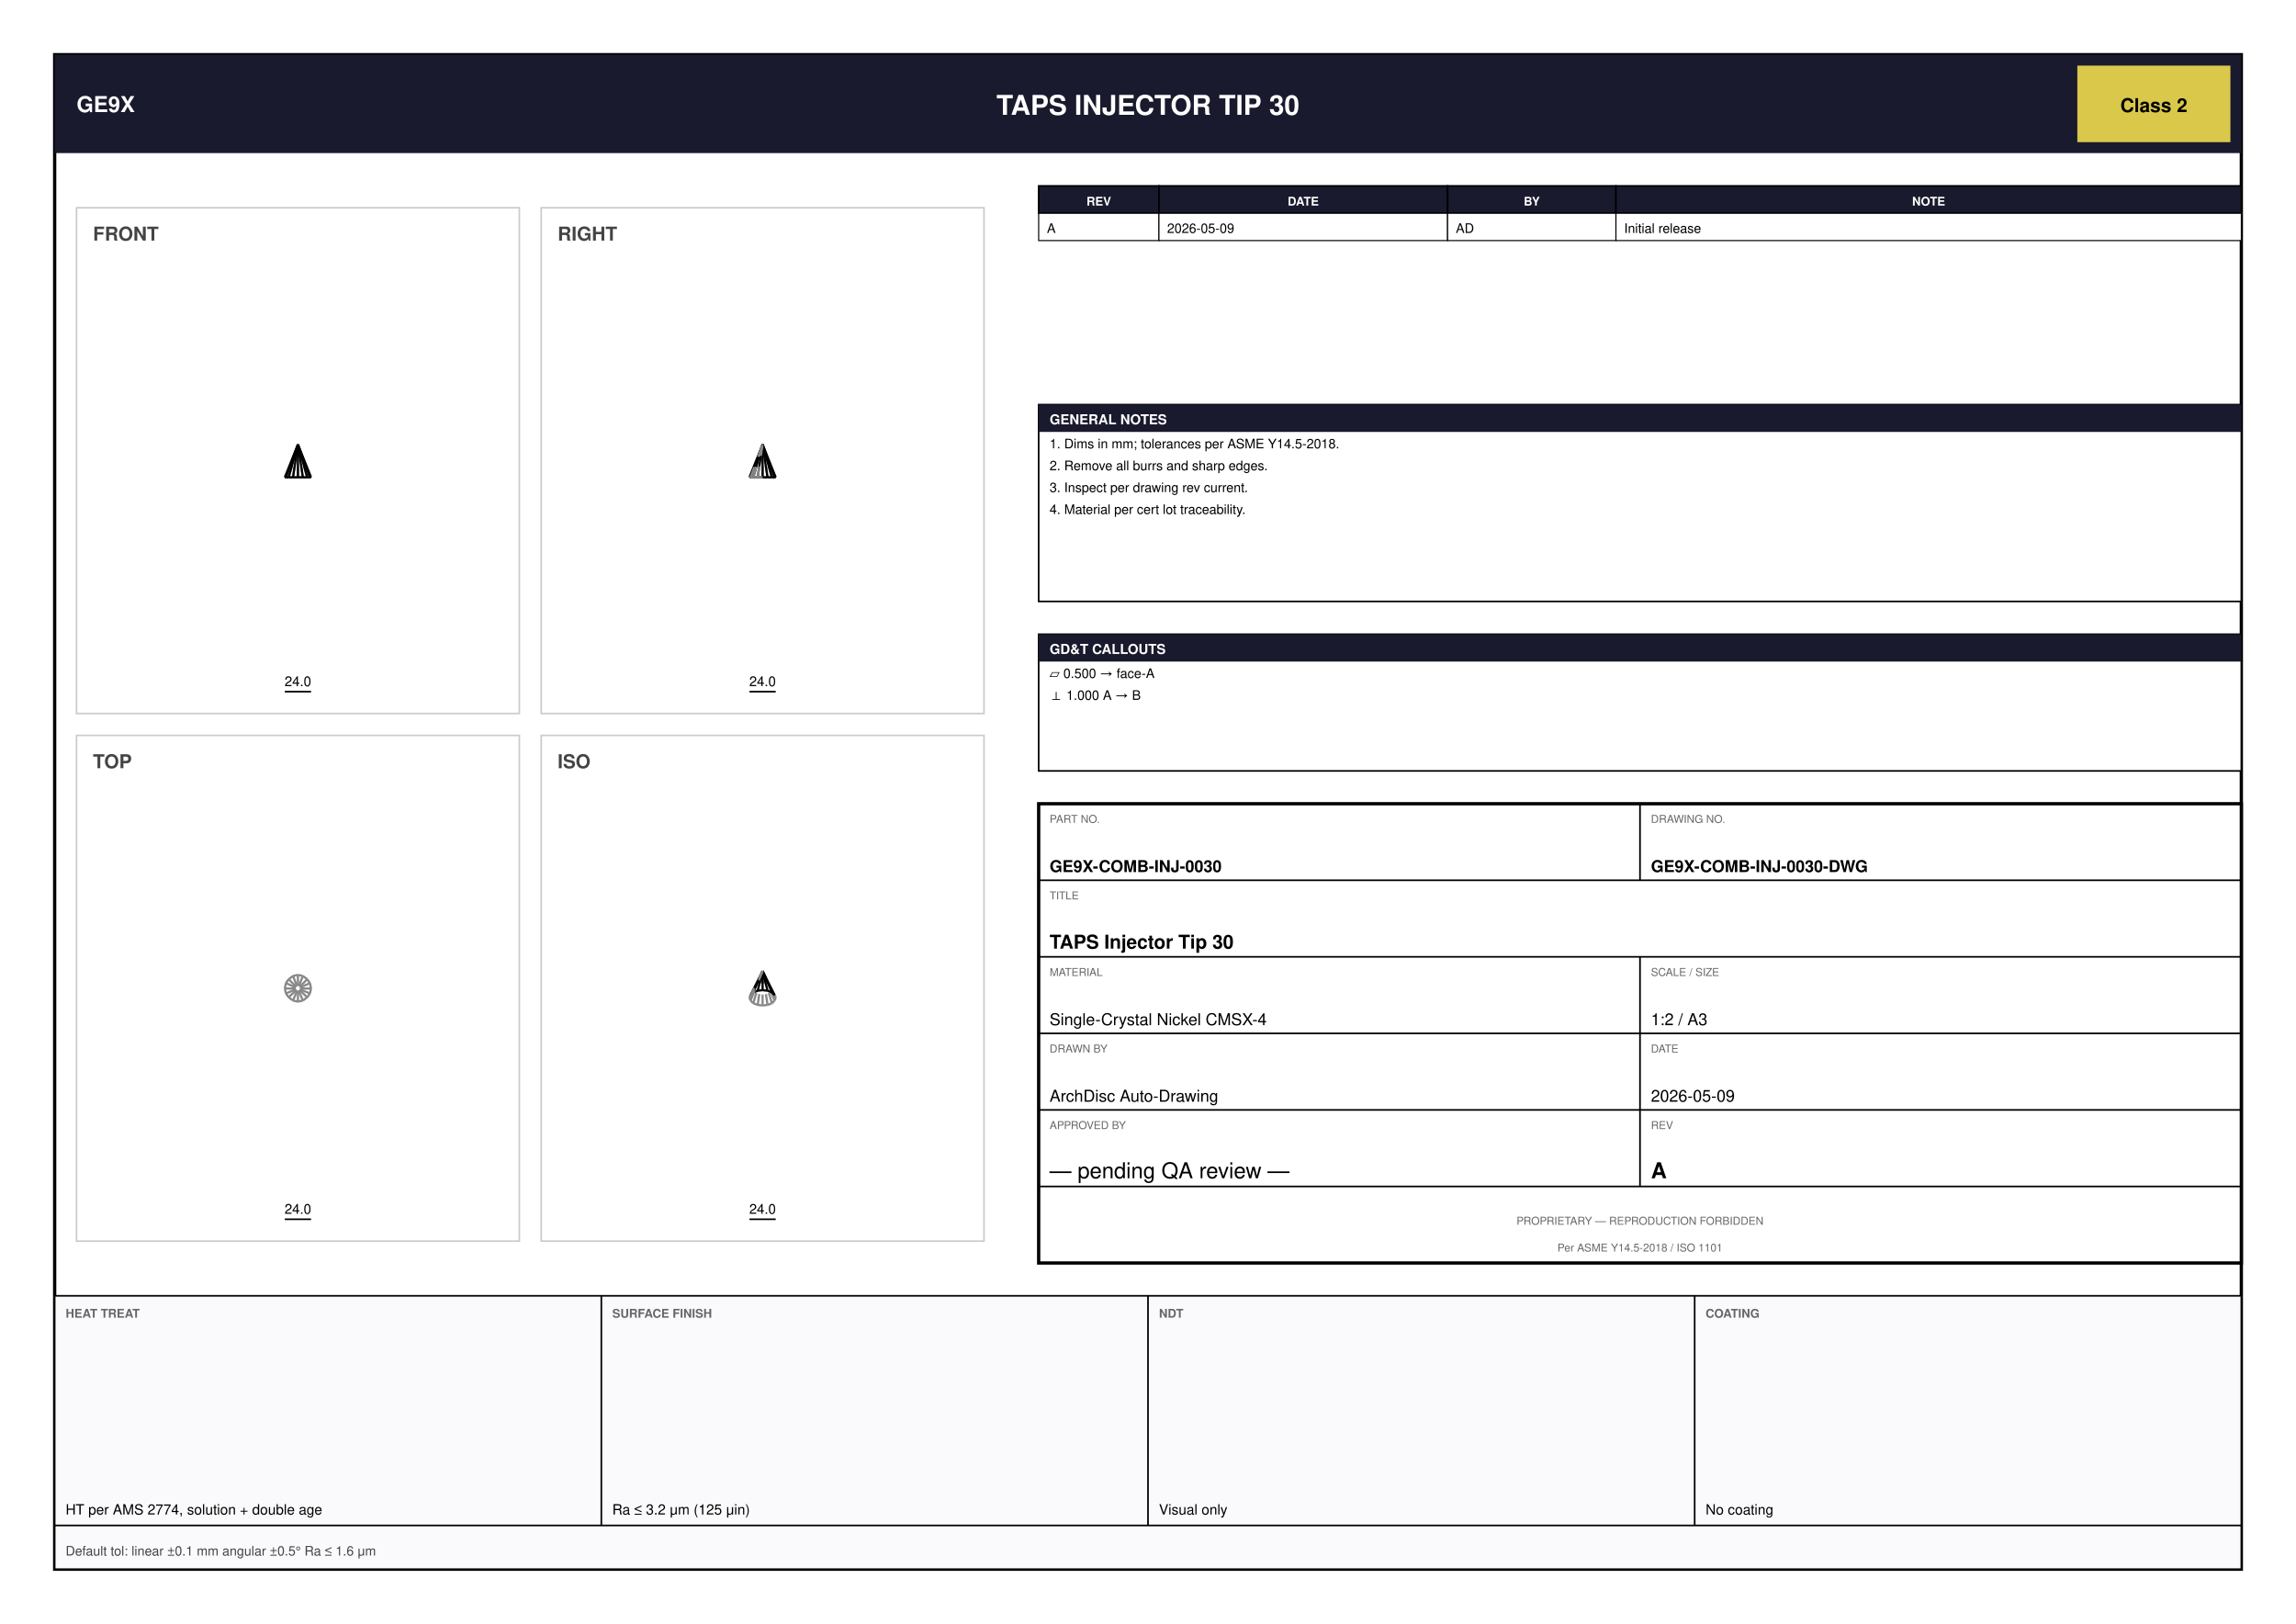
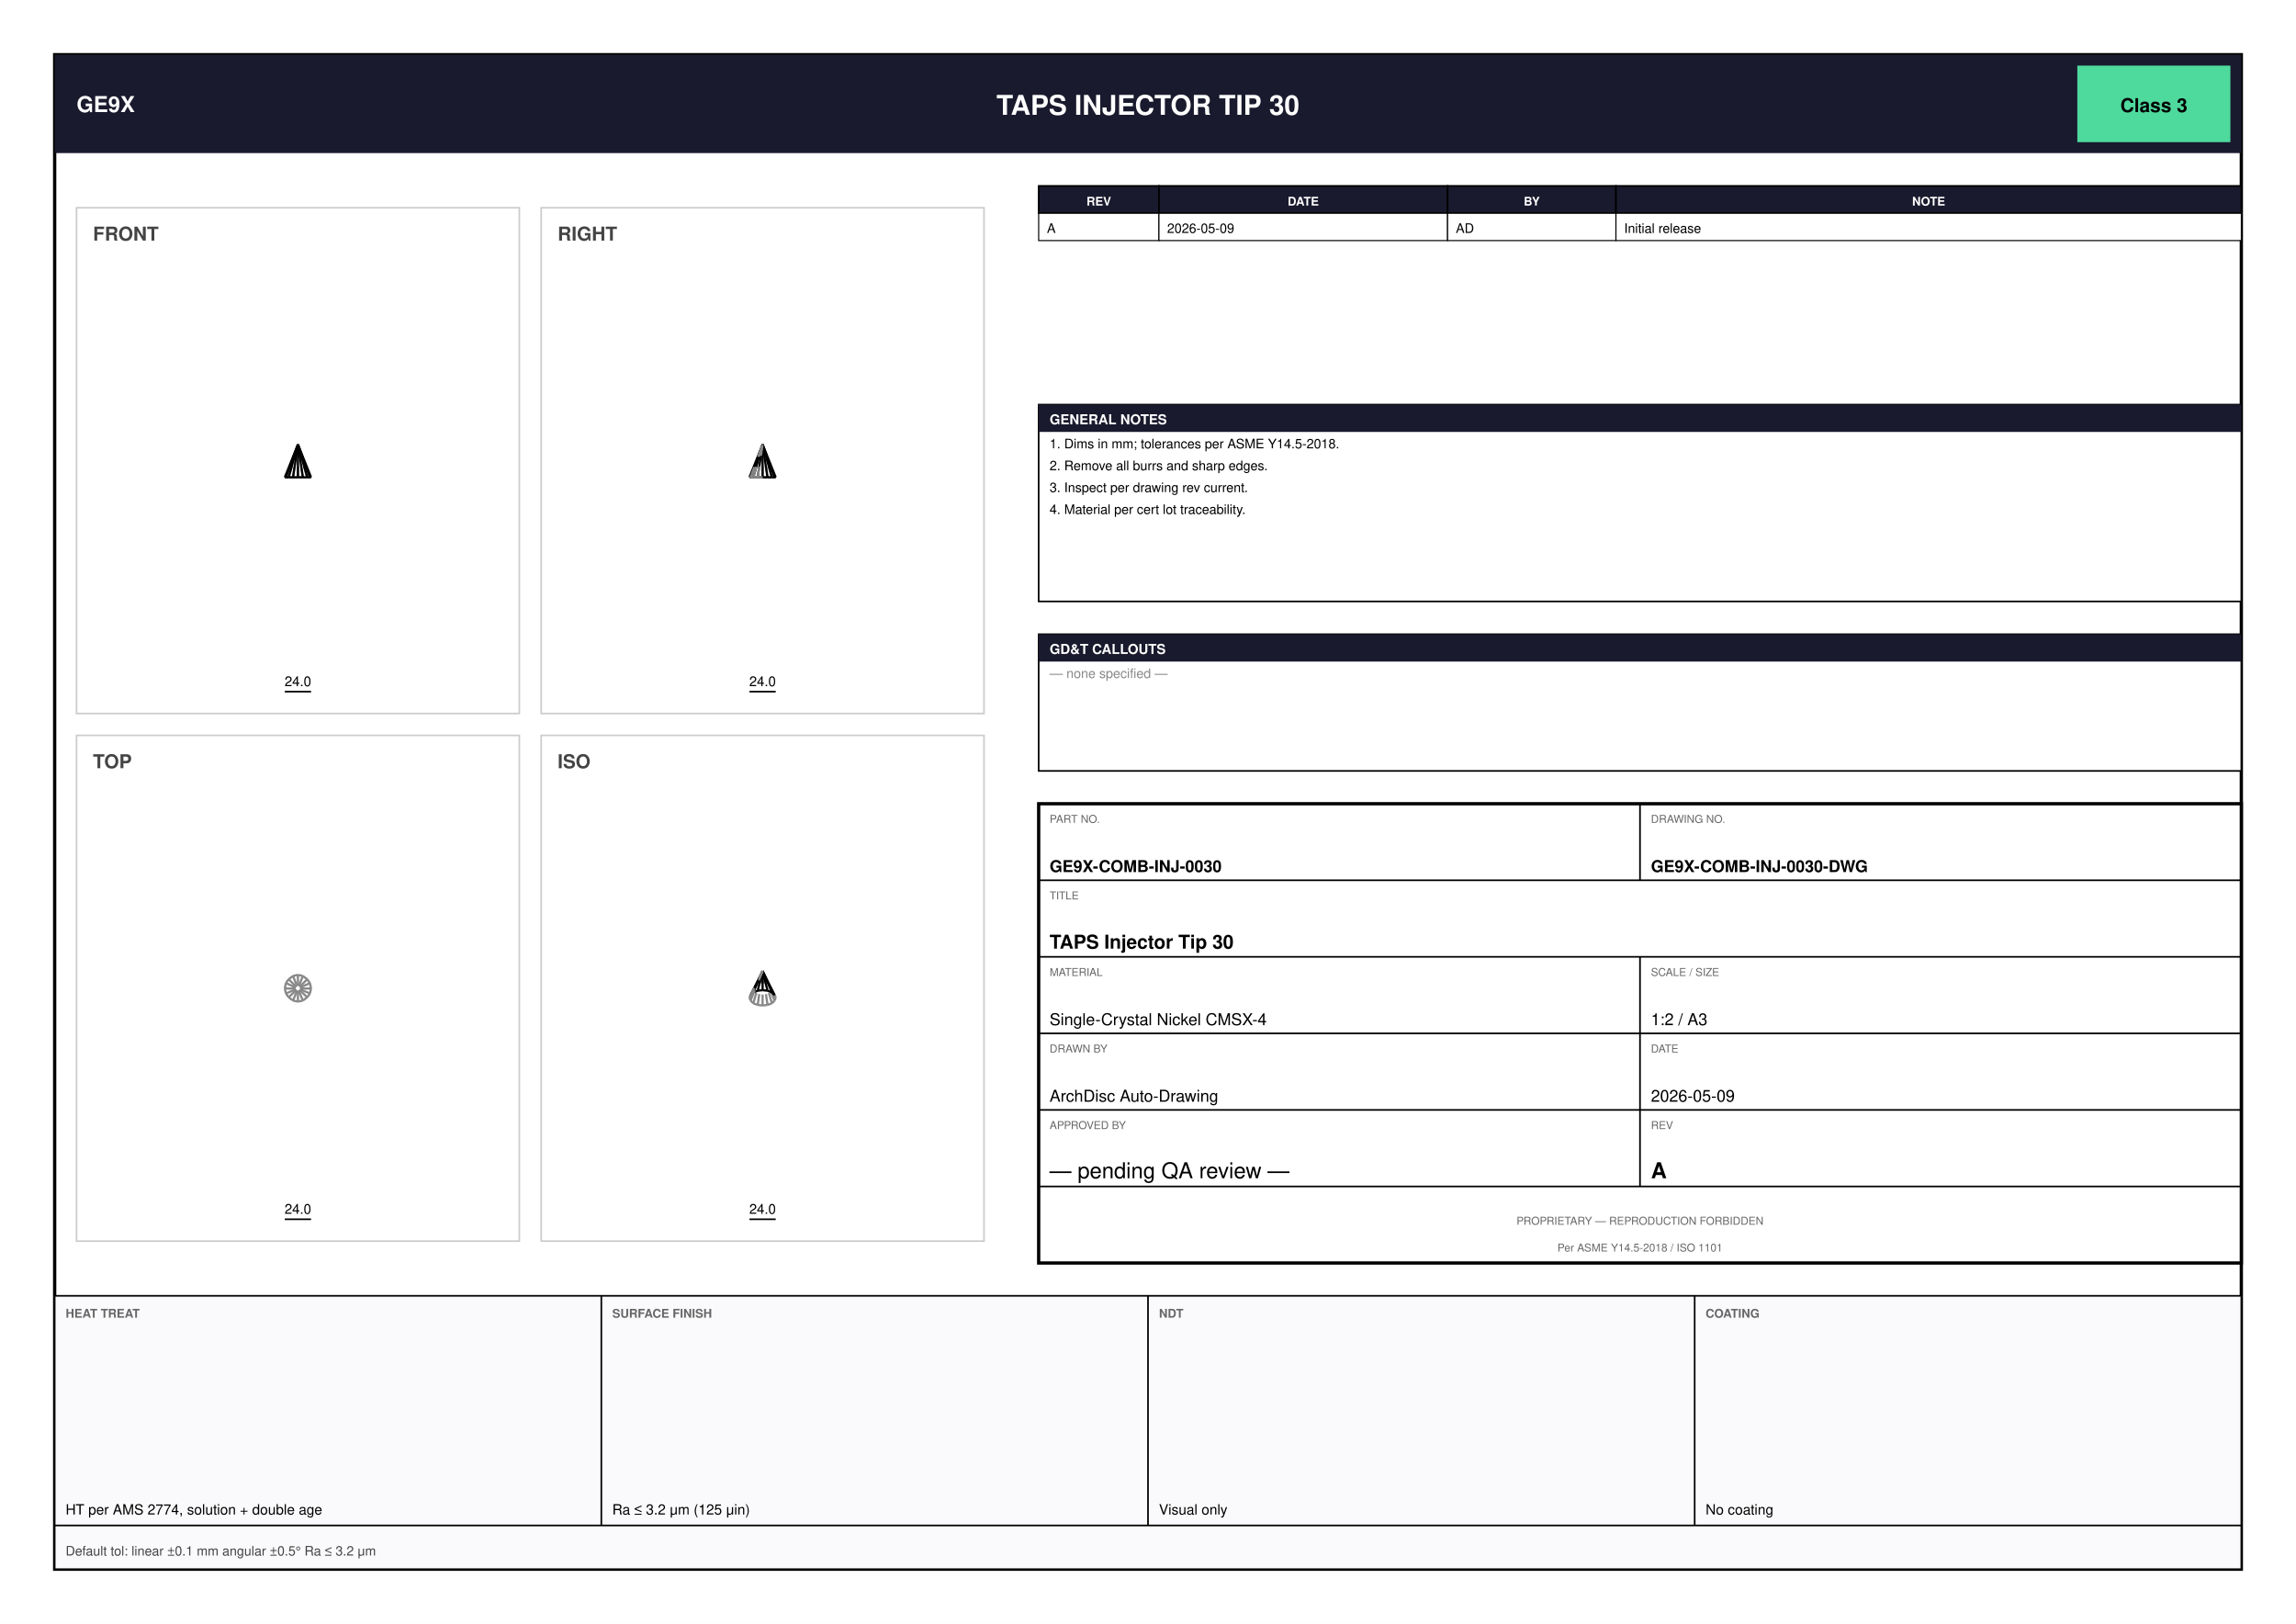
<svg xmlns="http://www.w3.org/2000/svg" viewBox="0 0 420 297" width="420mm" height="297mm" font-family="Helvetica, Arial, sans-serif">
  <rect width="420" height="297" fill="#ffffff" />
  <rect x="10" y="10" width="400" height="277" fill="none" stroke="#000" stroke-width="0.6" />
  <rect x="10" y="10" width="400" height="18" fill="#1a1a2e" />
  <text x="14" y="20.5" font-size="4" fill="#ffffff" font-weight="700">GE9X</text>
  <text x="210" y="21" text-anchor="middle" font-size="5" fill="#ffffff" font-weight="700">TAPS INJECTOR TIP 30</text>
-   <rect x="380" y="12" width="28" height="14" fill="#d9c84a" />
-   <text x="394" y="20.5" text-anchor="middle" font-size="3.5" fill="#000" font-weight="700">Class 2</text>
+   <rect x="380" y="12" width="28" height="14" fill="#4ed99d" />
+   <text x="394" y="20.5" text-anchor="middle" font-size="3.5" fill="#000" font-weight="700">Class 3</text>
  <g class="view-front">
    <rect x="14" y="38" width="81" height="92.5" fill="none" stroke="#ccc" stroke-width="0.3" />
    <text x="17" y="44" font-size="3.5" fill="#444" font-weight="700">FRONT</text>
    <line x1="52.1" y1="87.3" x2="52.3" y2="87.3" stroke="#888" stroke-width="0.4" stroke-dasharray="2,2" />
    <line x1="52.3" y1="87.3" x2="54.5" y2="81.3" stroke="#888" stroke-width="0.4" stroke-dasharray="2,2" />
    <line x1="52.1" y1="87.3" x2="54.5" y2="81.3" stroke="#000" stroke-width="0.4" />
    <line x1="52.3" y1="87.3" x2="52.8" y2="87.3" stroke="#888" stroke-width="0.4" stroke-dasharray="2,2" />
    <line x1="52.8" y1="87.3" x2="54.5" y2="81.3" stroke="#888" stroke-width="0.4" stroke-dasharray="2,2" />
    <line x1="52.8" y1="87.3" x2="53.6" y2="87.3" stroke="#888" stroke-width="0.4" stroke-dasharray="2,2" />
    <line x1="53.6" y1="87.3" x2="54.5" y2="81.3" stroke="#888" stroke-width="0.4" stroke-dasharray="2,2" />
    <line x1="53.6" y1="87.3" x2="54.5" y2="87.3" stroke="#888" stroke-width="0.4" stroke-dasharray="2,2" />
    <line x1="54.5" y1="87.3" x2="54.5" y2="81.3" stroke="#888" stroke-width="0.4" stroke-dasharray="2,2" />
    <line x1="54.5" y1="87.3" x2="55.4" y2="87.3" stroke="#888" stroke-width="0.4" stroke-dasharray="2,2" />
    <line x1="55.4" y1="87.3" x2="54.5" y2="81.3" stroke="#888" stroke-width="0.4" stroke-dasharray="2,2" />
    <line x1="55.4" y1="87.3" x2="56.2" y2="87.3" stroke="#888" stroke-width="0.4" stroke-dasharray="2,2" />
    <line x1="56.2" y1="87.3" x2="54.5" y2="81.3" stroke="#888" stroke-width="0.4" stroke-dasharray="2,2" />
    <line x1="56.2" y1="87.3" x2="56.7" y2="87.3" stroke="#888" stroke-width="0.4" stroke-dasharray="2,2" />
    <line x1="56.7" y1="87.3" x2="54.5" y2="81.3" stroke="#888" stroke-width="0.4" stroke-dasharray="2,2" />
    <line x1="56.7" y1="87.3" x2="56.9" y2="87.3" stroke="#888" stroke-width="0.4" stroke-dasharray="2,2" />
    <line x1="56.9" y1="87.3" x2="54.5" y2="81.3" stroke="#000" stroke-width="0.4" />
    <line x1="56.9" y1="87.3" x2="56.7" y2="87.3" stroke="#000" stroke-width="0.4" />
    <line x1="56.7" y1="87.3" x2="54.5" y2="81.3" stroke="#000" stroke-width="0.4" />
    <line x1="56.7" y1="87.3" x2="56.2" y2="87.3" stroke="#000" stroke-width="0.4" />
    <line x1="56.2" y1="87.3" x2="54.5" y2="81.3" stroke="#000" stroke-width="0.4" />
    <line x1="56.2" y1="87.3" x2="55.4" y2="87.3" stroke="#000" stroke-width="0.4" />
    <line x1="55.4" y1="87.3" x2="54.5" y2="81.3" stroke="#000" stroke-width="0.4" />
    <line x1="55.4" y1="87.3" x2="54.5" y2="87.3" stroke="#000" stroke-width="0.4" />
    <line x1="54.5" y1="87.3" x2="54.5" y2="81.3" stroke="#000" stroke-width="0.4" />
    <line x1="54.5" y1="87.3" x2="53.6" y2="87.3" stroke="#000" stroke-width="0.4" />
    <line x1="53.6" y1="87.3" x2="54.5" y2="81.3" stroke="#000" stroke-width="0.4" />
    <line x1="53.6" y1="87.3" x2="52.8" y2="87.3" stroke="#000" stroke-width="0.4" />
    <line x1="52.8" y1="87.3" x2="54.5" y2="81.3" stroke="#000" stroke-width="0.4" />
    <line x1="52.8" y1="87.3" x2="52.3" y2="87.3" stroke="#000" stroke-width="0.4" />
    <line x1="52.3" y1="87.3" x2="54.5" y2="81.3" stroke="#000" stroke-width="0.4" />
    <line x1="52.3" y1="87.3" x2="52.1" y2="87.3" stroke="#000" stroke-width="0.4" />
    <line x1="52.1" y1="126.5" x2="56.9" y2="126.5" stroke="#000" stroke-width="0.3" />
    <text x="54.5" y="125.5" text-anchor="middle" font-size="2.5" fill="#000">24.0</text>
  </g>
  <g class="view-right">
    <rect x="99" y="38" width="81" height="92.5" fill="none" stroke="#ccc" stroke-width="0.3" />
    <text x="102" y="44" font-size="3.5" fill="#444" font-weight="700">RIGHT</text>
    <line x1="139.5" y1="87.3" x2="140.4" y2="87.3" stroke="#888" stroke-width="0.4" stroke-dasharray="2,2" />
    <line x1="140.4" y1="87.3" x2="139.5" y2="81.3" stroke="#888" stroke-width="0.4" stroke-dasharray="2,2" />
    <line x1="139.5" y1="87.3" x2="139.5" y2="81.3" stroke="#888" stroke-width="0.4" stroke-dasharray="2,2" />
    <line x1="140.4" y1="87.3" x2="141.2" y2="87.3" stroke="#888" stroke-width="0.4" stroke-dasharray="2,2" />
    <line x1="141.2" y1="87.3" x2="139.5" y2="81.3" stroke="#888" stroke-width="0.4" stroke-dasharray="2,2" />
    <line x1="141.2" y1="87.3" x2="141.7" y2="87.3" stroke="#888" stroke-width="0.4" stroke-dasharray="2,2" />
    <line x1="141.7" y1="87.3" x2="139.5" y2="81.3" stroke="#888" stroke-width="0.4" stroke-dasharray="2,2" />
    <line x1="141.7" y1="87.3" x2="141.9" y2="87.3" stroke="#888" stroke-width="0.4" stroke-dasharray="2,2" />
    <line x1="141.9" y1="87.3" x2="139.5" y2="81.3" stroke="#000" stroke-width="0.4" />
    <line x1="141.9" y1="87.3" x2="141.7" y2="87.3" stroke="#000" stroke-width="0.4" />
    <line x1="141.7" y1="87.3" x2="139.5" y2="81.3" stroke="#000" stroke-width="0.4" />
    <line x1="141.7" y1="87.3" x2="141.2" y2="87.3" stroke="#000" stroke-width="0.4" />
    <line x1="141.2" y1="87.3" x2="139.5" y2="81.3" stroke="#000" stroke-width="0.4" />
    <line x1="141.2" y1="87.3" x2="140.4" y2="87.3" stroke="#000" stroke-width="0.4" />
    <line x1="140.4" y1="87.3" x2="139.5" y2="81.3" stroke="#000" stroke-width="0.4" />
    <line x1="140.4" y1="87.3" x2="139.5" y2="87.3" stroke="#000" stroke-width="0.4" />
    <line x1="139.5" y1="87.3" x2="139.5" y2="81.3" stroke="#000" stroke-width="0.4" />
    <line x1="139.5" y1="87.3" x2="138.6" y2="87.3" stroke="#000" stroke-width="0.4" />
    <line x1="138.6" y1="87.3" x2="139.5" y2="81.3" stroke="#000" stroke-width="0.4" />
    <line x1="138.6" y1="87.3" x2="137.8" y2="87.3" stroke="#000" stroke-width="0.4" />
    <line x1="137.8" y1="87.3" x2="139.5" y2="81.3" stroke="#000" stroke-width="0.4" />
    <line x1="137.8" y1="87.3" x2="137.3" y2="87.3" stroke="#000" stroke-width="0.4" />
    <line x1="137.3" y1="87.3" x2="139.5" y2="81.3" stroke="#000" stroke-width="0.4" />
    <line x1="137.3" y1="87.3" x2="137.1" y2="87.3" stroke="#000" stroke-width="0.4" />
    <line x1="137.1" y1="87.3" x2="139.5" y2="81.3" stroke="#000" stroke-width="0.4" />
    <line x1="137.1" y1="87.3" x2="137.3" y2="87.3" stroke="#888" stroke-width="0.4" stroke-dasharray="2,2" />
    <line x1="137.3" y1="87.3" x2="139.5" y2="81.3" stroke="#888" stroke-width="0.4" stroke-dasharray="2,2" />
    <line x1="137.3" y1="87.3" x2="137.8" y2="87.3" stroke="#888" stroke-width="0.4" stroke-dasharray="2,2" />
    <line x1="137.8" y1="87.3" x2="139.5" y2="81.3" stroke="#888" stroke-width="0.4" stroke-dasharray="2,2" />
    <line x1="137.8" y1="87.3" x2="138.6" y2="87.3" stroke="#888" stroke-width="0.4" stroke-dasharray="2,2" />
    <line x1="138.6" y1="87.3" x2="139.5" y2="81.3" stroke="#888" stroke-width="0.4" stroke-dasharray="2,2" />
    <line x1="138.6" y1="87.3" x2="139.5" y2="87.3" stroke="#888" stroke-width="0.4" stroke-dasharray="2,2" />
    <line x1="137.1" y1="126.5" x2="141.9" y2="126.5" stroke="#000" stroke-width="0.3" />
    <text x="139.5" y="125.5" text-anchor="middle" font-size="2.5" fill="#000">24.0</text>
  </g>
  <g class="view-top">
    <rect x="14" y="134.5" width="81" height="92.5" fill="none" stroke="#ccc" stroke-width="0.3" />
    <text x="17" y="140.5" font-size="3.5" fill="#444" font-weight="700">TOP</text>
    <line x1="52.1" y1="180.8" x2="52.3" y2="181.7" stroke="#888" stroke-width="0.4" stroke-dasharray="2,2" />
    <line x1="52.3" y1="181.7" x2="54.5" y2="180.8" stroke="#888" stroke-width="0.4" stroke-dasharray="2,2" />
    <line x1="52.1" y1="180.8" x2="54.5" y2="180.8" stroke="#888" stroke-width="0.4" stroke-dasharray="2,2" />
    <line x1="52.3" y1="181.7" x2="52.8" y2="182.4" stroke="#888" stroke-width="0.4" stroke-dasharray="2,2" />
    <line x1="52.8" y1="182.4" x2="54.5" y2="180.8" stroke="#888" stroke-width="0.4" stroke-dasharray="2,2" />
    <line x1="52.8" y1="182.4" x2="53.6" y2="183.0" stroke="#888" stroke-width="0.4" stroke-dasharray="2,2" />
    <line x1="53.6" y1="183.0" x2="54.5" y2="180.8" stroke="#888" stroke-width="0.4" stroke-dasharray="2,2" />
    <line x1="53.6" y1="183.0" x2="54.5" y2="183.2" stroke="#888" stroke-width="0.4" stroke-dasharray="2,2" />
    <line x1="54.5" y1="183.2" x2="54.5" y2="180.8" stroke="#888" stroke-width="0.4" stroke-dasharray="2,2" />
    <line x1="54.5" y1="183.2" x2="55.4" y2="183.0" stroke="#888" stroke-width="0.4" stroke-dasharray="2,2" />
    <line x1="55.4" y1="183.0" x2="54.5" y2="180.8" stroke="#888" stroke-width="0.4" stroke-dasharray="2,2" />
    <line x1="55.4" y1="183.0" x2="56.2" y2="182.4" stroke="#888" stroke-width="0.4" stroke-dasharray="2,2" />
    <line x1="56.2" y1="182.4" x2="54.5" y2="180.8" stroke="#888" stroke-width="0.4" stroke-dasharray="2,2" />
    <line x1="56.2" y1="182.4" x2="56.7" y2="181.7" stroke="#888" stroke-width="0.4" stroke-dasharray="2,2" />
    <line x1="56.7" y1="181.7" x2="54.5" y2="180.8" stroke="#888" stroke-width="0.4" stroke-dasharray="2,2" />
    <line x1="56.7" y1="181.7" x2="56.9" y2="180.8" stroke="#888" stroke-width="0.4" stroke-dasharray="2,2" />
    <line x1="56.9" y1="180.8" x2="54.5" y2="180.8" stroke="#888" stroke-width="0.4" stroke-dasharray="2,2" />
    <line x1="56.9" y1="180.8" x2="56.7" y2="179.8" stroke="#888" stroke-width="0.4" stroke-dasharray="2,2" />
    <line x1="56.7" y1="179.8" x2="54.5" y2="180.8" stroke="#888" stroke-width="0.4" stroke-dasharray="2,2" />
    <line x1="56.7" y1="179.8" x2="56.2" y2="179.1" stroke="#888" stroke-width="0.4" stroke-dasharray="2,2" />
    <line x1="56.2" y1="179.1" x2="54.5" y2="180.8" stroke="#888" stroke-width="0.4" stroke-dasharray="2,2" />
    <line x1="56.2" y1="179.1" x2="55.4" y2="178.5" stroke="#888" stroke-width="0.4" stroke-dasharray="2,2" />
    <line x1="55.4" y1="178.5" x2="54.5" y2="180.8" stroke="#888" stroke-width="0.4" stroke-dasharray="2,2" />
    <line x1="55.4" y1="178.5" x2="54.5" y2="178.3" stroke="#888" stroke-width="0.4" stroke-dasharray="2,2" />
    <line x1="54.5" y1="178.3" x2="54.5" y2="180.8" stroke="#888" stroke-width="0.4" stroke-dasharray="2,2" />
    <line x1="54.5" y1="178.3" x2="53.6" y2="178.5" stroke="#888" stroke-width="0.4" stroke-dasharray="2,2" />
    <line x1="53.6" y1="178.5" x2="54.5" y2="180.8" stroke="#888" stroke-width="0.4" stroke-dasharray="2,2" />
    <line x1="53.6" y1="178.5" x2="52.8" y2="179.1" stroke="#888" stroke-width="0.4" stroke-dasharray="2,2" />
    <line x1="52.8" y1="179.1" x2="54.5" y2="180.8" stroke="#888" stroke-width="0.4" stroke-dasharray="2,2" />
    <line x1="52.8" y1="179.1" x2="52.3" y2="179.8" stroke="#888" stroke-width="0.4" stroke-dasharray="2,2" />
    <line x1="52.3" y1="179.8" x2="54.5" y2="180.8" stroke="#888" stroke-width="0.4" stroke-dasharray="2,2" />
    <line x1="52.3" y1="179.8" x2="52.1" y2="180.8" stroke="#888" stroke-width="0.4" stroke-dasharray="2,2" />
    <line x1="52.1" y1="223" x2="56.9" y2="223" stroke="#000" stroke-width="0.3" />
    <text x="54.5" y="222" text-anchor="middle" font-size="2.5" fill="#000">24.0</text>
  </g>
  <g class="view-iso">
    <rect x="99" y="134.5" width="81" height="92.5" fill="none" stroke="#ccc" stroke-width="0.3" />
    <text x="102" y="140.5" font-size="3.5" fill="#444" font-weight="700">ISO</text>
    <line x1="137.8" y1="183.5" x2="138.6" y2="183.8" stroke="#888" stroke-width="0.4" stroke-dasharray="2,2" />
    <line x1="138.6" y1="183.8" x2="139.5" y2="177.6" stroke="#888" stroke-width="0.4" stroke-dasharray="2,2" />
    <line x1="137.8" y1="183.5" x2="139.5" y2="177.6" stroke="#888" stroke-width="0.4" stroke-dasharray="2,2" />
    <line x1="138.6" y1="183.8" x2="139.5" y2="183.9" stroke="#888" stroke-width="0.4" stroke-dasharray="2,2" />
    <line x1="139.5" y1="183.9" x2="139.5" y2="177.6" stroke="#888" stroke-width="0.4" stroke-dasharray="2,2" />
    <line x1="139.5" y1="183.9" x2="140.4" y2="183.8" stroke="#888" stroke-width="0.4" stroke-dasharray="2,2" />
    <line x1="140.4" y1="183.8" x2="139.5" y2="177.6" stroke="#888" stroke-width="0.4" stroke-dasharray="2,2" />
    <line x1="140.4" y1="183.8" x2="141.2" y2="183.5" stroke="#888" stroke-width="0.4" stroke-dasharray="2,2" />
    <line x1="141.2" y1="183.5" x2="139.5" y2="177.6" stroke="#888" stroke-width="0.4" stroke-dasharray="2,2" />
    <line x1="141.2" y1="183.5" x2="141.7" y2="183.0" stroke="#888" stroke-width="0.4" stroke-dasharray="2,2" />
    <line x1="141.7" y1="183.0" x2="139.5" y2="177.6" stroke="#888" stroke-width="0.4" stroke-dasharray="2,2" />
    <line x1="141.7" y1="183.0" x2="141.9" y2="182.5" stroke="#888" stroke-width="0.4" stroke-dasharray="2,2" />
    <line x1="141.9" y1="182.5" x2="139.5" y2="177.6" stroke="#888" stroke-width="0.4" stroke-dasharray="2,2" />
    <line x1="141.9" y1="182.5" x2="141.7" y2="182.0" stroke="#888" stroke-width="0.4" stroke-dasharray="2,2" />
    <line x1="141.7" y1="182.0" x2="139.5" y2="177.6" stroke="#000" stroke-width="0.4" />
    <line x1="141.7" y1="182.0" x2="141.2" y2="181.5" stroke="#000" stroke-width="0.4" />
    <line x1="141.2" y1="181.5" x2="139.5" y2="177.6" stroke="#000" stroke-width="0.4" />
    <line x1="141.2" y1="181.5" x2="140.4" y2="181.2" stroke="#000" stroke-width="0.4" />
    <line x1="140.4" y1="181.2" x2="139.5" y2="177.6" stroke="#000" stroke-width="0.4" />
    <line x1="140.4" y1="181.2" x2="139.5" y2="181.1" stroke="#000" stroke-width="0.4" />
    <line x1="139.5" y1="181.1" x2="139.5" y2="177.6" stroke="#000" stroke-width="0.4" />
    <line x1="139.5" y1="181.1" x2="138.6" y2="181.2" stroke="#000" stroke-width="0.4" />
    <line x1="138.6" y1="181.2" x2="139.5" y2="177.6" stroke="#000" stroke-width="0.4" />
    <line x1="138.6" y1="181.2" x2="137.8" y2="181.5" stroke="#000" stroke-width="0.4" />
    <line x1="137.8" y1="181.5" x2="139.5" y2="177.6" stroke="#000" stroke-width="0.4" />
    <line x1="137.8" y1="181.5" x2="137.3" y2="182.0" stroke="#000" stroke-width="0.4" />
    <line x1="137.3" y1="182.0" x2="139.5" y2="177.6" stroke="#000" stroke-width="0.4" />
    <line x1="137.3" y1="182.0" x2="137.1" y2="182.5" stroke="#888" stroke-width="0.4" stroke-dasharray="2,2" />
    <line x1="137.1" y1="182.5" x2="139.5" y2="177.6" stroke="#888" stroke-width="0.4" stroke-dasharray="2,2" />
    <line x1="137.1" y1="182.5" x2="137.3" y2="183.0" stroke="#888" stroke-width="0.4" stroke-dasharray="2,2" />
    <line x1="137.3" y1="183.0" x2="139.5" y2="177.6" stroke="#888" stroke-width="0.4" stroke-dasharray="2,2" />
    <line x1="137.3" y1="183.0" x2="137.8" y2="183.5" stroke="#888" stroke-width="0.4" stroke-dasharray="2,2" />
    <line x1="137.1" y1="223" x2="141.9" y2="223" stroke="#000" stroke-width="0.3" />
    <text x="139.5" y="222" text-anchor="middle" font-size="2.5" fill="#000">24.0</text>
  </g>
  <g class="rev-table">
    <rect x="190" y="34" width="22" height="5" fill="#1a1a2e" stroke="#000" stroke-width="0.3" />
    <text x="201" y="37.6" text-anchor="middle" font-size="2.2" fill="#fff" font-weight="700">REV</text>
    <rect x="212" y="34" width="52.8" height="5" fill="#1a1a2e" stroke="#000" stroke-width="0.3" />
    <text x="238.4" y="37.6" text-anchor="middle" font-size="2.2" fill="#fff" font-weight="700">DATE</text>
    <rect x="264.8" y="34" width="30.8" height="5" fill="#1a1a2e" stroke="#000" stroke-width="0.3" />
    <text x="280.2" y="37.6" text-anchor="middle" font-size="2.2" fill="#fff" font-weight="700">BY</text>
    <rect x="295.6" y="34" width="114.4" height="5" fill="#1a1a2e" stroke="#000" stroke-width="0.3" />
    <text x="352.8" y="37.6" text-anchor="middle" font-size="2.2" fill="#fff" font-weight="700">NOTE</text>
    <rect x="190" y="39" width="22" height="5" fill="#fff" stroke="#000" stroke-width="0.2" />
    <text x="191.5" y="42.6" font-size="2.4" fill="#000">A</text>
    <rect x="212" y="39" width="52.8" height="5" fill="#fff" stroke="#000" stroke-width="0.2" />
    <text x="213.5" y="42.6" font-size="2.4" fill="#000">2026-05-09</text>
    <rect x="264.8" y="39" width="30.8" height="5" fill="#fff" stroke="#000" stroke-width="0.2" />
    <text x="266.3" y="42.6" font-size="2.4" fill="#000">AD</text>
    <rect x="295.6" y="39" width="114.4" height="5" fill="#fff" stroke="#000" stroke-width="0.2" />
    <text x="297.1" y="42.6" font-size="2.4" fill="#000">Initial release</text>
  </g>
  <rect x="190" y="74" width="220" height="36" fill="#fff" stroke="#000" stroke-width="0.3" />
  <rect x="190" y="74" width="220" height="5" fill="#1a1a2e" />
  <text x="192" y="77.6" font-size="2.5" fill="#fff" font-weight="700">GENERAL NOTES</text>
  <text x="192" y="82.00" font-size="2.4" fill="#000">1. Dims in mm; tolerances per ASME Y14.5-2018.</text>
  <text x="192" y="86.00" font-size="2.4" fill="#000">2. Remove all burrs and sharp edges.</text>
  <text x="192" y="90.00" font-size="2.4" fill="#000">3. Inspect per drawing rev current.</text>
  <text x="192" y="94.00" font-size="2.4" fill="#000">4. Material per cert lot traceability.</text>
  <rect x="190" y="116" width="220" height="25" fill="#fff" stroke="#000" stroke-width="0.3" />
  <rect x="190" y="116" width="220" height="5" fill="#1a1a2e" />
  <text x="192" y="119.6" font-size="2.5" fill="#fff" font-weight="700">GD&amp;T CALLOUTS</text>
-   <text x="192" y="124.00" font-size="2.4" fill="#000">⏥ 0.500  → face-A</text>
-   <text x="192" y="128.00" font-size="2.4" fill="#000">⊥ 1.000 A → B</text>
+   <text x="192" y="124.00" font-size="2.4" fill="#888">— none specified —</text>
  <g class="title-block">
    <rect x="190" y="147" width="220" height="84" fill="#fff" stroke="#000" stroke-width="0.6" />
    <line x1="190" y1="161" x2="410" y2="161" stroke="#000" stroke-width="0.3" />
    <line x1="190" y1="175" x2="410" y2="175" stroke="#000" stroke-width="0.3" />
    <line x1="190" y1="189" x2="410" y2="189" stroke="#000" stroke-width="0.3" />
    <line x1="190" y1="203" x2="410" y2="203" stroke="#000" stroke-width="0.3" />
    <line x1="190" y1="217" x2="410" y2="217" stroke="#000" stroke-width="0.3" />
    <line x1="300" y1="147" x2="300" y2="161" stroke="#000" stroke-width="0.3" />
    <line x1="300" y1="175" x2="300" y2="189" stroke="#000" stroke-width="0.3" />
    <line x1="300" y1="189" x2="300" y2="203" stroke="#000" stroke-width="0.3" />
    <line x1="300" y1="203" x2="300" y2="217" stroke="#000" stroke-width="0.3" />
    <text x="192" y="150.5" font-size="2" fill="#666">PART NO.</text>
    <text x="192" y="159.5" font-size="3" fill="#000" font-weight="700">GE9X-COMB-INJ-0030</text>
    <text x="302" y="150.5" font-size="2" fill="#666">DRAWING NO.</text>
    <text x="302" y="159.5" font-size="3" fill="#000" font-weight="700">GE9X-COMB-INJ-0030-DWG</text>
    <text x="192" y="164.5" font-size="2" fill="#666">TITLE</text>
    <text x="192" y="173.5" font-size="3.5" fill="#000" font-weight="700">TAPS Injector Tip 30</text>
    <text x="192" y="178.5" font-size="2" fill="#666">MATERIAL</text>
    <text x="192" y="187.5" font-size="3" fill="#000">Single-Crystal Nickel CMSX-4</text>
    <text x="302" y="178.5" font-size="2" fill="#666">SCALE  /  SIZE</text>
    <text x="302" y="187.5" font-size="3" fill="#000">1:2  /  A3</text>
    <text x="192" y="192.5" font-size="2" fill="#666">DRAWN BY</text>
    <text x="192" y="201.5" font-size="3" fill="#000">ArchDisc Auto-Drawing</text>
    <text x="302" y="192.5" font-size="2" fill="#666">DATE</text>
    <text x="302" y="201.5" font-size="3" fill="#000">2026-05-09</text>
    <text x="192" y="206.5" font-size="2" fill="#666">APPROVED BY</text>
    <text x="192" y="215.5" font-size="4" fill="#000">— pending QA review —</text>
    <text x="302" y="206.5" font-size="2" fill="#666">REV</text>
    <text x="302" y="215.5" font-size="4" fill="#000" font-weight="700">A</text>
    <text x="300" y="224" font-size="2" fill="#666" text-anchor="middle">PROPRIETARY — REPRODUCTION FORBIDDEN</text>
    <text x="300" y="228.9" font-size="2" fill="#666" text-anchor="middle">Per ASME Y14.5-2018 / ISO 1101</text>
  </g>
  <rect x="10" y="237" width="400" height="50" fill="#fafafc" stroke="#000" stroke-width="0.3" />
  <text x="12" y="241" font-size="2.2" fill="#666" font-weight="700">HEAT TREAT</text>
  <text x="12" y="277" font-size="2.6" fill="#000">HT per AMS 2774, solution + double age</text>
  <line x1="110" y1="237" x2="110" y2="279" stroke="#000" stroke-width="0.3" />
  <text x="112" y="241" font-size="2.2" fill="#666" font-weight="700">SURFACE FINISH</text>
  <text x="112" y="277" font-size="2.6" fill="#000">Ra ≤ 3.2 μm (125 μin)</text>
  <line x1="210" y1="237" x2="210" y2="279" stroke="#000" stroke-width="0.3" />
  <text x="212" y="241" font-size="2.2" fill="#666" font-weight="700">NDT</text>
  <text x="212" y="277" font-size="2.6" fill="#000">Visual only</text>
  <line x1="310" y1="237" x2="310" y2="279" stroke="#000" stroke-width="0.3" />
  <text x="312" y="241" font-size="2.2" fill="#666" font-weight="700">COATING</text>
  <text x="312" y="277" font-size="2.6" fill="#000">No coating</text>
  <line x1="10" y1="279" x2="410" y2="279" stroke="#000" stroke-width="0.3" />
-   <text x="12" y="284.5" font-size="2.4" fill="#444">Default tol: linear ±0.1 mm   angular ±0.5°   Ra ≤ 1.6 μm</text>
+   <text x="12" y="284.5" font-size="2.4" fill="#444">Default tol: linear ±0.1 mm   angular ±0.5°   Ra ≤ 3.2 μm</text>
</svg>
